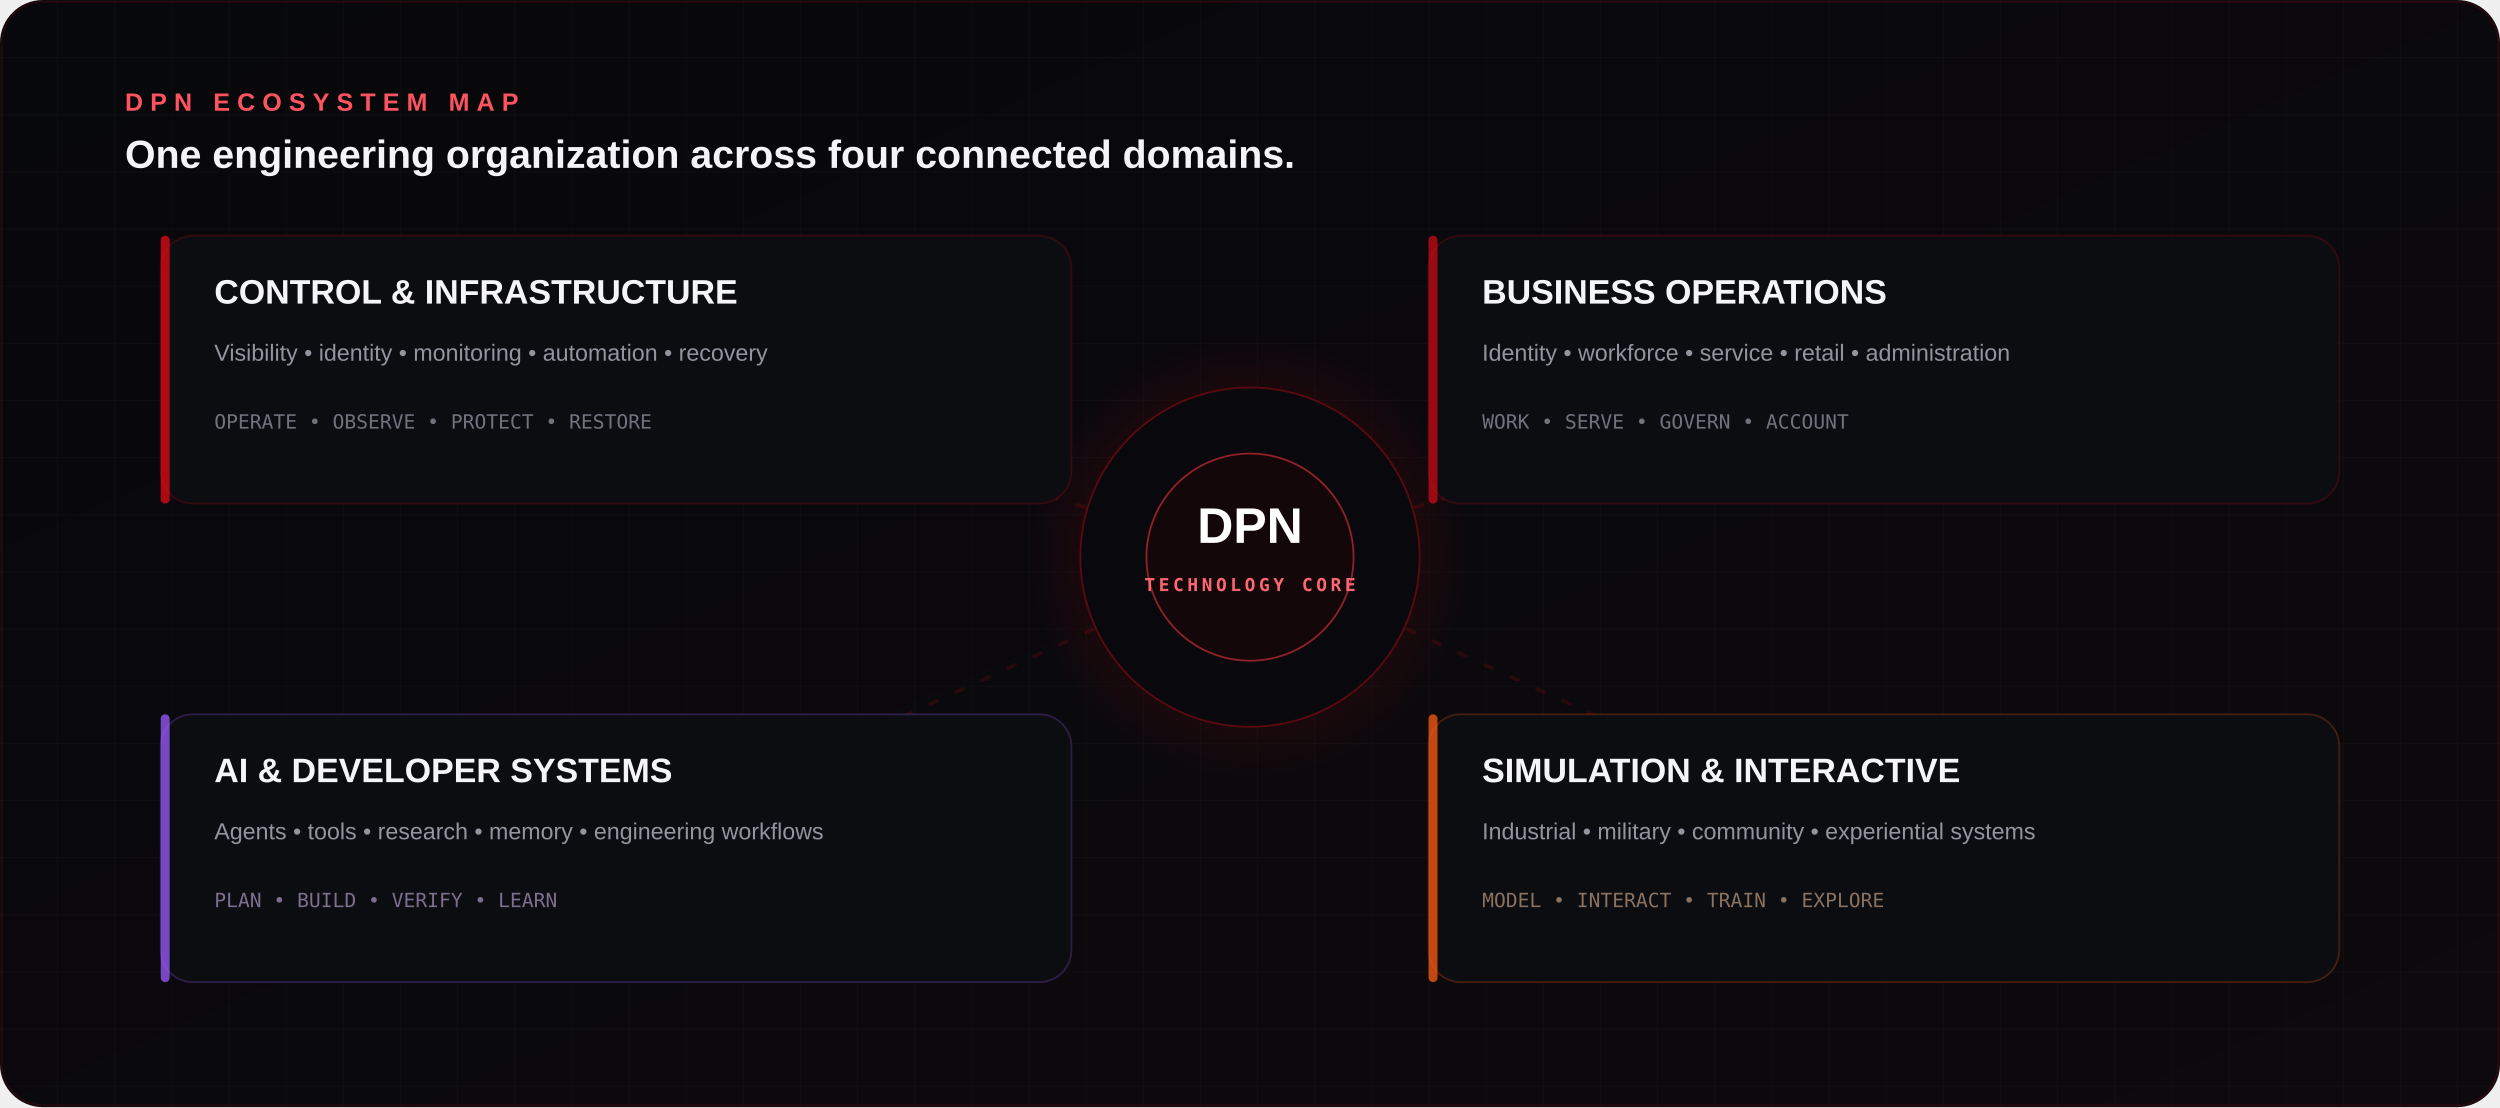
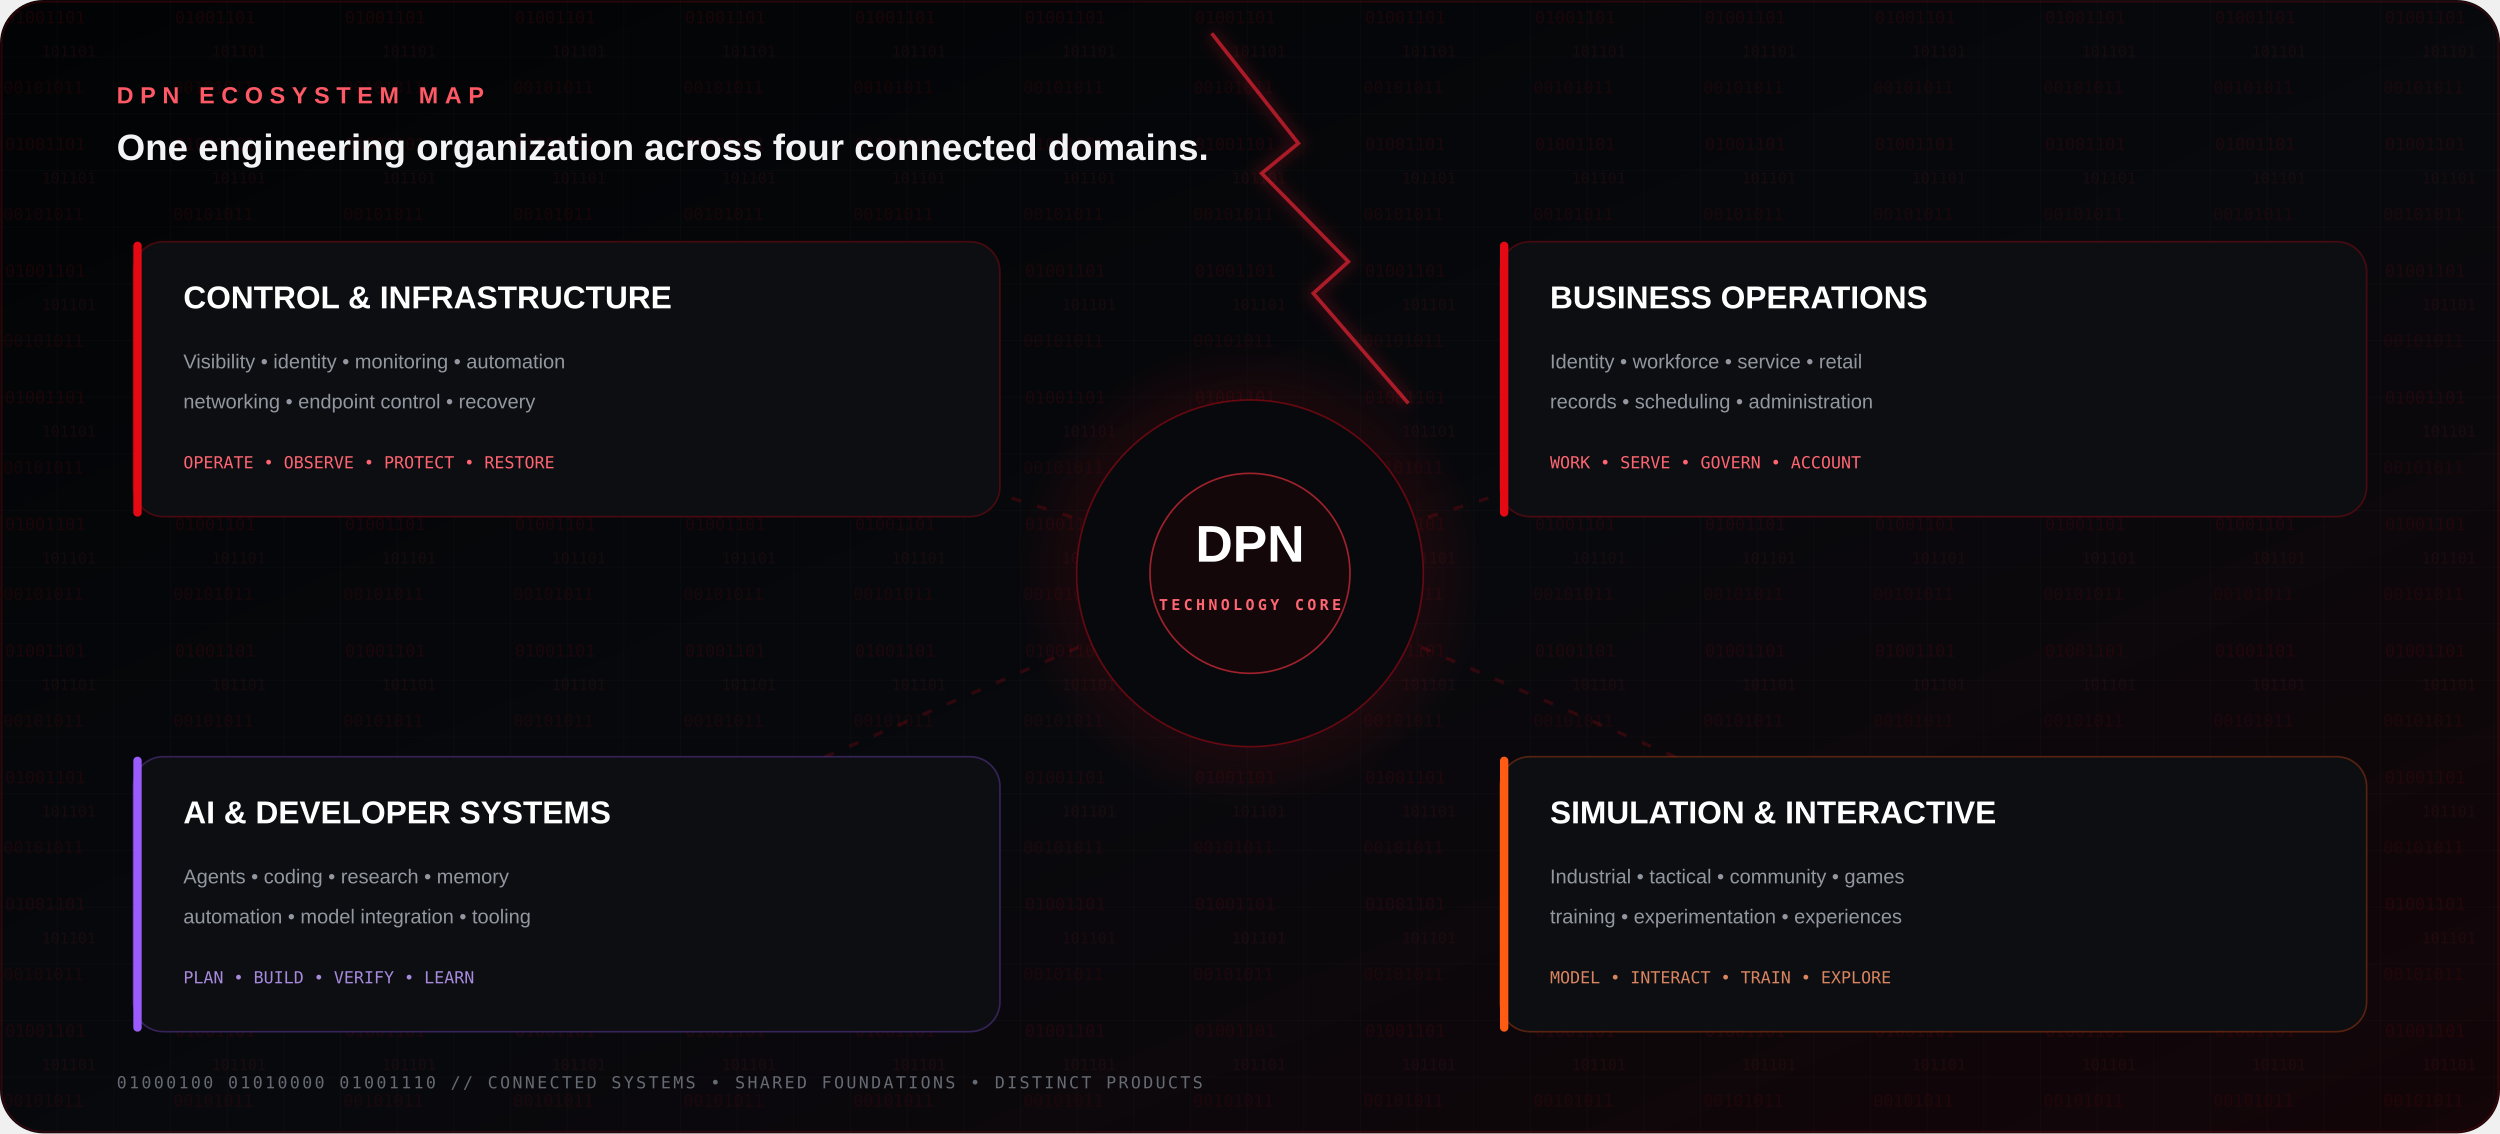
- <svg xmlns="http://www.w3.org/2000/svg" width="1400" height="620" viewBox="0 0 1400 620" role="img" aria-labelledby="title desc">
+ <svg xmlns="http://www.w3.org/2000/svg" width="1500" height="680" viewBox="0 0 1500 680" role="img" aria-labelledby="title desc">
  <defs>
    <linearGradient id="bg" x1="0" y1="0" x2="1" y2="1">
-       <stop stop-color="#07080b" />
-       <stop offset="1" stop-color="#0d090d" />
+       <stop stop-color="#020304" />
+       <stop offset=".55" stop-color="#08090d" />
+       <stop offset="1" stop-color="#130508" />
    </linearGradient>
-     <pattern id="grid" width="32" height="32" patternUnits="userSpaceOnUse">
-       <path d="M32 0H0V32" fill="none" stroke="#fff" stroke-opacity=".025" />
+     <pattern id="grid" width="34" height="34" patternUnits="userSpaceOnUse">
+       <path d="M34 0H0V34" fill="none" stroke="#fff" stroke-opacity=".023" />
+     </pattern>
+     <pattern id="bits" width="102" height="76" patternUnits="userSpaceOnUse">
+       <text x="3" y="14" font-family="Consolas,monospace" font-size="10" fill="#e50914" fill-opacity=".10">01001101</text>
+       <text x="25" y="34" font-family="Consolas,monospace" font-size="9" fill="#ff3342" fill-opacity=".07">101101</text>
+       <text x="2" y="56" font-family="Consolas,monospace" font-size="10" fill="#e50914" fill-opacity=".08">00101011</text>
    </pattern>
    <radialGradient id="core" cx=".5" cy=".5" r=".5">
-       <stop stop-color="#e50914" stop-opacity=".30" />
+       <stop stop-color="#e50914" stop-opacity=".32" />
      <stop offset="1" stop-color="#e50914" stop-opacity="0" />
    </radialGradient>
+     <filter id="g">
+       <feGaussianBlur stdDeviation="4" />
+     </filter>
  </defs>
-   <rect width="1400" height="620" rx="24" fill="url(#bg)" />
-   <rect width="1400" height="620" rx="24" fill="url(#grid)" />
-   <text x="70" y="62" font-family="Segoe UI,Arial,sans-serif" font-size="14" font-weight="800" fill="#ff5360" letter-spacing="4">DPN ECOSYSTEM MAP</text>
-   <text x="70" y="94" font-family="Segoe UI,Arial,sans-serif" font-size="22" font-weight="750" fill="#f4f4f6">One engineering organization across four connected domains.</text>
-   <g stroke="#e50914" stroke-opacity=".14" fill="none">
-     <path d="M700 312L345 205M700 312L1055 205M700 312L345 475M700 312L1055 475" stroke-width="2" stroke-dasharray="6 10" />
+   <rect width="1500" height="680" rx="26" fill="url(#bg)" />
+   <rect width="1500" height="680" rx="26" fill="url(#grid)" />
+   <rect width="1500" height="680" rx="26" fill="url(#bits)" />
+   <path d="M727 20 L779 86 L757 104 L809 157 L788 176 L845 242" fill="none" stroke="#ff1f32" stroke-width="7" opacity=".18" filter="url(#g)" />
+   <path d="M727 20 L779 86 L757 104 L809 157 L788 176 L845 242" fill="none" stroke="#ff2637" stroke-width="2.2" opacity=".62" />
+   <text x="70" y="62" font-family="Segoe UI,Arial,sans-serif" font-size="14" font-weight="900" fill="#ff5966" letter-spacing="4">DPN ECOSYSTEM MAP</text>
+   <text x="70" y="96" font-family="Segoe UI,Arial,sans-serif" font-size="22" font-weight="800" fill="#f4f4f6">One engineering organization across four connected domains.</text>
+   <g stroke="#e50914" stroke-opacity=".18" fill="none">
+     <path d="M750 344L370 224M750 344L1130 224M750 344L370 508M750 344L1130 508" stroke-width="2" stroke-dasharray="6 10" />
  </g>
-   <circle cx="700" cy="312" r="125" fill="url(#core)" />
-   <circle cx="700" cy="312" r="95" fill="#09090d" stroke="#e50914" stroke-opacity=".35" />
-   <circle cx="700" cy="312" r="58" fill="#14070a" stroke="#ff3342" stroke-opacity=".55" />
-   <text x="700" y="304" text-anchor="middle" font-family="Segoe UI,Arial,sans-serif" font-size="28" font-weight="900" fill="#fff">DPN</text>
-   <text x="700" y="331" text-anchor="middle" font-family="Consolas,monospace" font-size="10" font-weight="800" fill="#ff6672" letter-spacing="2">TECHNOLOGY CORE</text>
-   <g transform="translate(90 132)">
-     <rect width="510" height="150" rx="18" fill="#0c0d11" stroke="#e50914" stroke-opacity=".20" />
-     <rect width="5" height="150" rx="2.5" fill="#e50914" opacity=".75" />
-     <text x="30" y="38" font-family="Segoe UI,Arial,sans-serif" font-size="19" font-weight="850" fill="#f5f5f7">CONTROL &amp; INFRASTRUCTURE</text>
-     <text x="30" y="70" font-family="Segoe UI,Arial,sans-serif" font-size="13" fill="#92959e">Visibility • identity • monitoring • automation • recovery</text>
-     <text x="30" y="108" font-family="Consolas,monospace" font-size="11" fill="#6f737c">OPERATE • OBSERVE • PROTECT • RESTORE</text>
+   <circle cx="750" cy="344" r="140" fill="url(#core)" />
+   <circle cx="750" cy="344" r="104" fill="#08090d" stroke="#e50914" stroke-opacity=".40" />
+   <circle cx="750" cy="344" r="60" fill="#13070a" stroke="#ff3342" stroke-opacity=".60" />
+   <text x="750" y="337" text-anchor="middle" font-family="Segoe UI,Arial,sans-serif" font-size="31" font-weight="900" fill="#fff">DPN</text>
+   <text x="750" y="366" text-anchor="middle" font-family="Consolas,monospace" font-size="9" font-weight="900" fill="#ff6672" letter-spacing="2">TECHNOLOGY CORE</text>
+   <g font-family="Segoe UI,Arial,sans-serif">
+     <g transform="translate(80 145)">
+       <rect width="520" height="165" rx="18" fill="#0d0e12" stroke="#e50914" stroke-opacity=".28" />
+       <rect width="5" height="165" rx="2.5" fill="#e50914" />
+       <text x="30" y="40" font-size="19" font-weight="850" fill="#fff">CONTROL &amp; INFRASTRUCTURE</text>
+       <text x="30" y="76" font-size="12" fill="#9297a0">Visibility • identity • monitoring • automation</text>
+       <text x="30" y="100" font-size="12" fill="#9297a0">networking • endpoint control • recovery</text>
+       <text x="30" y="136" font-family="Consolas,monospace" font-size="10" fill="#ff6571">OPERATE • OBSERVE • PROTECT • RESTORE</text>
+     </g>
+     <g transform="translate(900 145)">
+       <rect width="520" height="165" rx="18" fill="#0d0e12" stroke="#e50914" stroke-opacity=".28" />
+       <rect width="5" height="165" rx="2.5" fill="#e50914" />
+       <text x="30" y="40" font-size="19" font-weight="850" fill="#fff">BUSINESS OPERATIONS</text>
+       <text x="30" y="76" font-size="12" fill="#9297a0">Identity • workforce • service • retail</text>
+       <text x="30" y="100" font-size="12" fill="#9297a0">records • scheduling • administration</text>
+       <text x="30" y="136" font-family="Consolas,monospace" font-size="10" fill="#ff6571">WORK • SERVE • GOVERN • ACCOUNT</text>
+     </g>
+     <g transform="translate(80 454)">
+       <rect width="520" height="165" rx="18" fill="#0d0e12" stroke="#9b5cff" stroke-opacity=".30" />
+       <rect width="5" height="165" rx="2.5" fill="#9b5cff" />
+       <text x="30" y="40" font-size="19" font-weight="850" fill="#fff">AI &amp; DEVELOPER SYSTEMS</text>
+       <text x="30" y="76" font-size="12" fill="#9297a0">Agents • coding • research • memory</text>
+       <text x="30" y="100" font-size="12" fill="#9297a0">automation • model integration • tooling</text>
+       <text x="30" y="136" font-family="Consolas,monospace" font-size="10" fill="#a88add">PLAN • BUILD • VERIFY • LEARN</text>
+     </g>
+     <g transform="translate(900 454)">
+       <rect width="520" height="165" rx="18" fill="#0d0e12" stroke="#ff5b13" stroke-opacity=".30" />
+       <rect width="5" height="165" rx="2.5" fill="#ff5b13" />
+       <text x="30" y="40" font-size="19" font-weight="850" fill="#fff">SIMULATION &amp; INTERACTIVE</text>
+       <text x="30" y="76" font-size="12" fill="#9297a0">Industrial • tactical • community • games</text>
+       <text x="30" y="100" font-size="12" fill="#9297a0">training • experimentation • experiences</text>
+       <text x="30" y="136" font-family="Consolas,monospace" font-size="10" fill="#d9855f">MODEL • INTERACT • TRAIN • EXPLORE</text>
+     </g>
  </g>
-   <g transform="translate(800 132)">
-     <rect width="510" height="150" rx="18" fill="#0c0d11" stroke="#e50914" stroke-opacity=".20" />
-     <rect width="5" height="150" rx="2.5" fill="#e50914" opacity=".65" />
-     <text x="30" y="38" font-family="Segoe UI,Arial,sans-serif" font-size="19" font-weight="850" fill="#f5f5f7">BUSINESS OPERATIONS</text>
-     <text x="30" y="70" font-family="Segoe UI,Arial,sans-serif" font-size="13" fill="#92959e">Identity • workforce • service • retail • administration</text>
-     <text x="30" y="108" font-family="Consolas,monospace" font-size="11" fill="#6f737c">WORK • SERVE • GOVERN • ACCOUNT</text>
-   </g>
-   <g transform="translate(90 400)">
-     <rect width="510" height="150" rx="18" fill="#0c0d11" stroke="#9b5cff" stroke-opacity=".24" />
-     <rect width="5" height="150" rx="2.5" fill="#9b5cff" opacity=".75" />
-     <text x="30" y="38" font-family="Segoe UI,Arial,sans-serif" font-size="19" font-weight="850" fill="#f5f5f7">AI &amp; DEVELOPER SYSTEMS</text>
-     <text x="30" y="70" font-family="Segoe UI,Arial,sans-serif" font-size="13" fill="#92959e">Agents • tools • research • memory • engineering workflows</text>
-     <text x="30" y="108" font-family="Consolas,monospace" font-size="11" fill="#7c6e8f">PLAN • BUILD • VERIFY • LEARN</text>
-   </g>
-   <g transform="translate(800 400)">
-     <rect width="510" height="150" rx="18" fill="#0c0d11" stroke="#ff5b13" stroke-opacity=".24" />
-     <rect width="5" height="150" rx="2.5" fill="#ff5b13" opacity=".75" />
-     <text x="30" y="38" font-family="Segoe UI,Arial,sans-serif" font-size="19" font-weight="850" fill="#f5f5f7">SIMULATION &amp; INTERACTIVE</text>
-     <text x="30" y="70" font-family="Segoe UI,Arial,sans-serif" font-size="13" fill="#92959e">Industrial • military • community • experiential systems</text>
-     <text x="30" y="108" font-family="Consolas,monospace" font-size="11" fill="#8b715f">MODEL • INTERACT • TRAIN • EXPLORE</text>
-   </g>
-   <rect x="1" y="1" width="1398" height="618" rx="23" fill="none" stroke="#e50914" stroke-opacity=".14" />
+   <text x="70" y="653" font-family="Consolas,monospace" font-size="10" fill="#656a73" letter-spacing="1.4">01000100 01010000 01001110 // CONNECTED SYSTEMS • SHARED FOUNDATIONS • DISTINCT PRODUCTS</text>
+   <rect x="1" y="1" width="1498" height="678" rx="25" fill="none" stroke="#e50914" stroke-opacity=".18" />
</svg>
